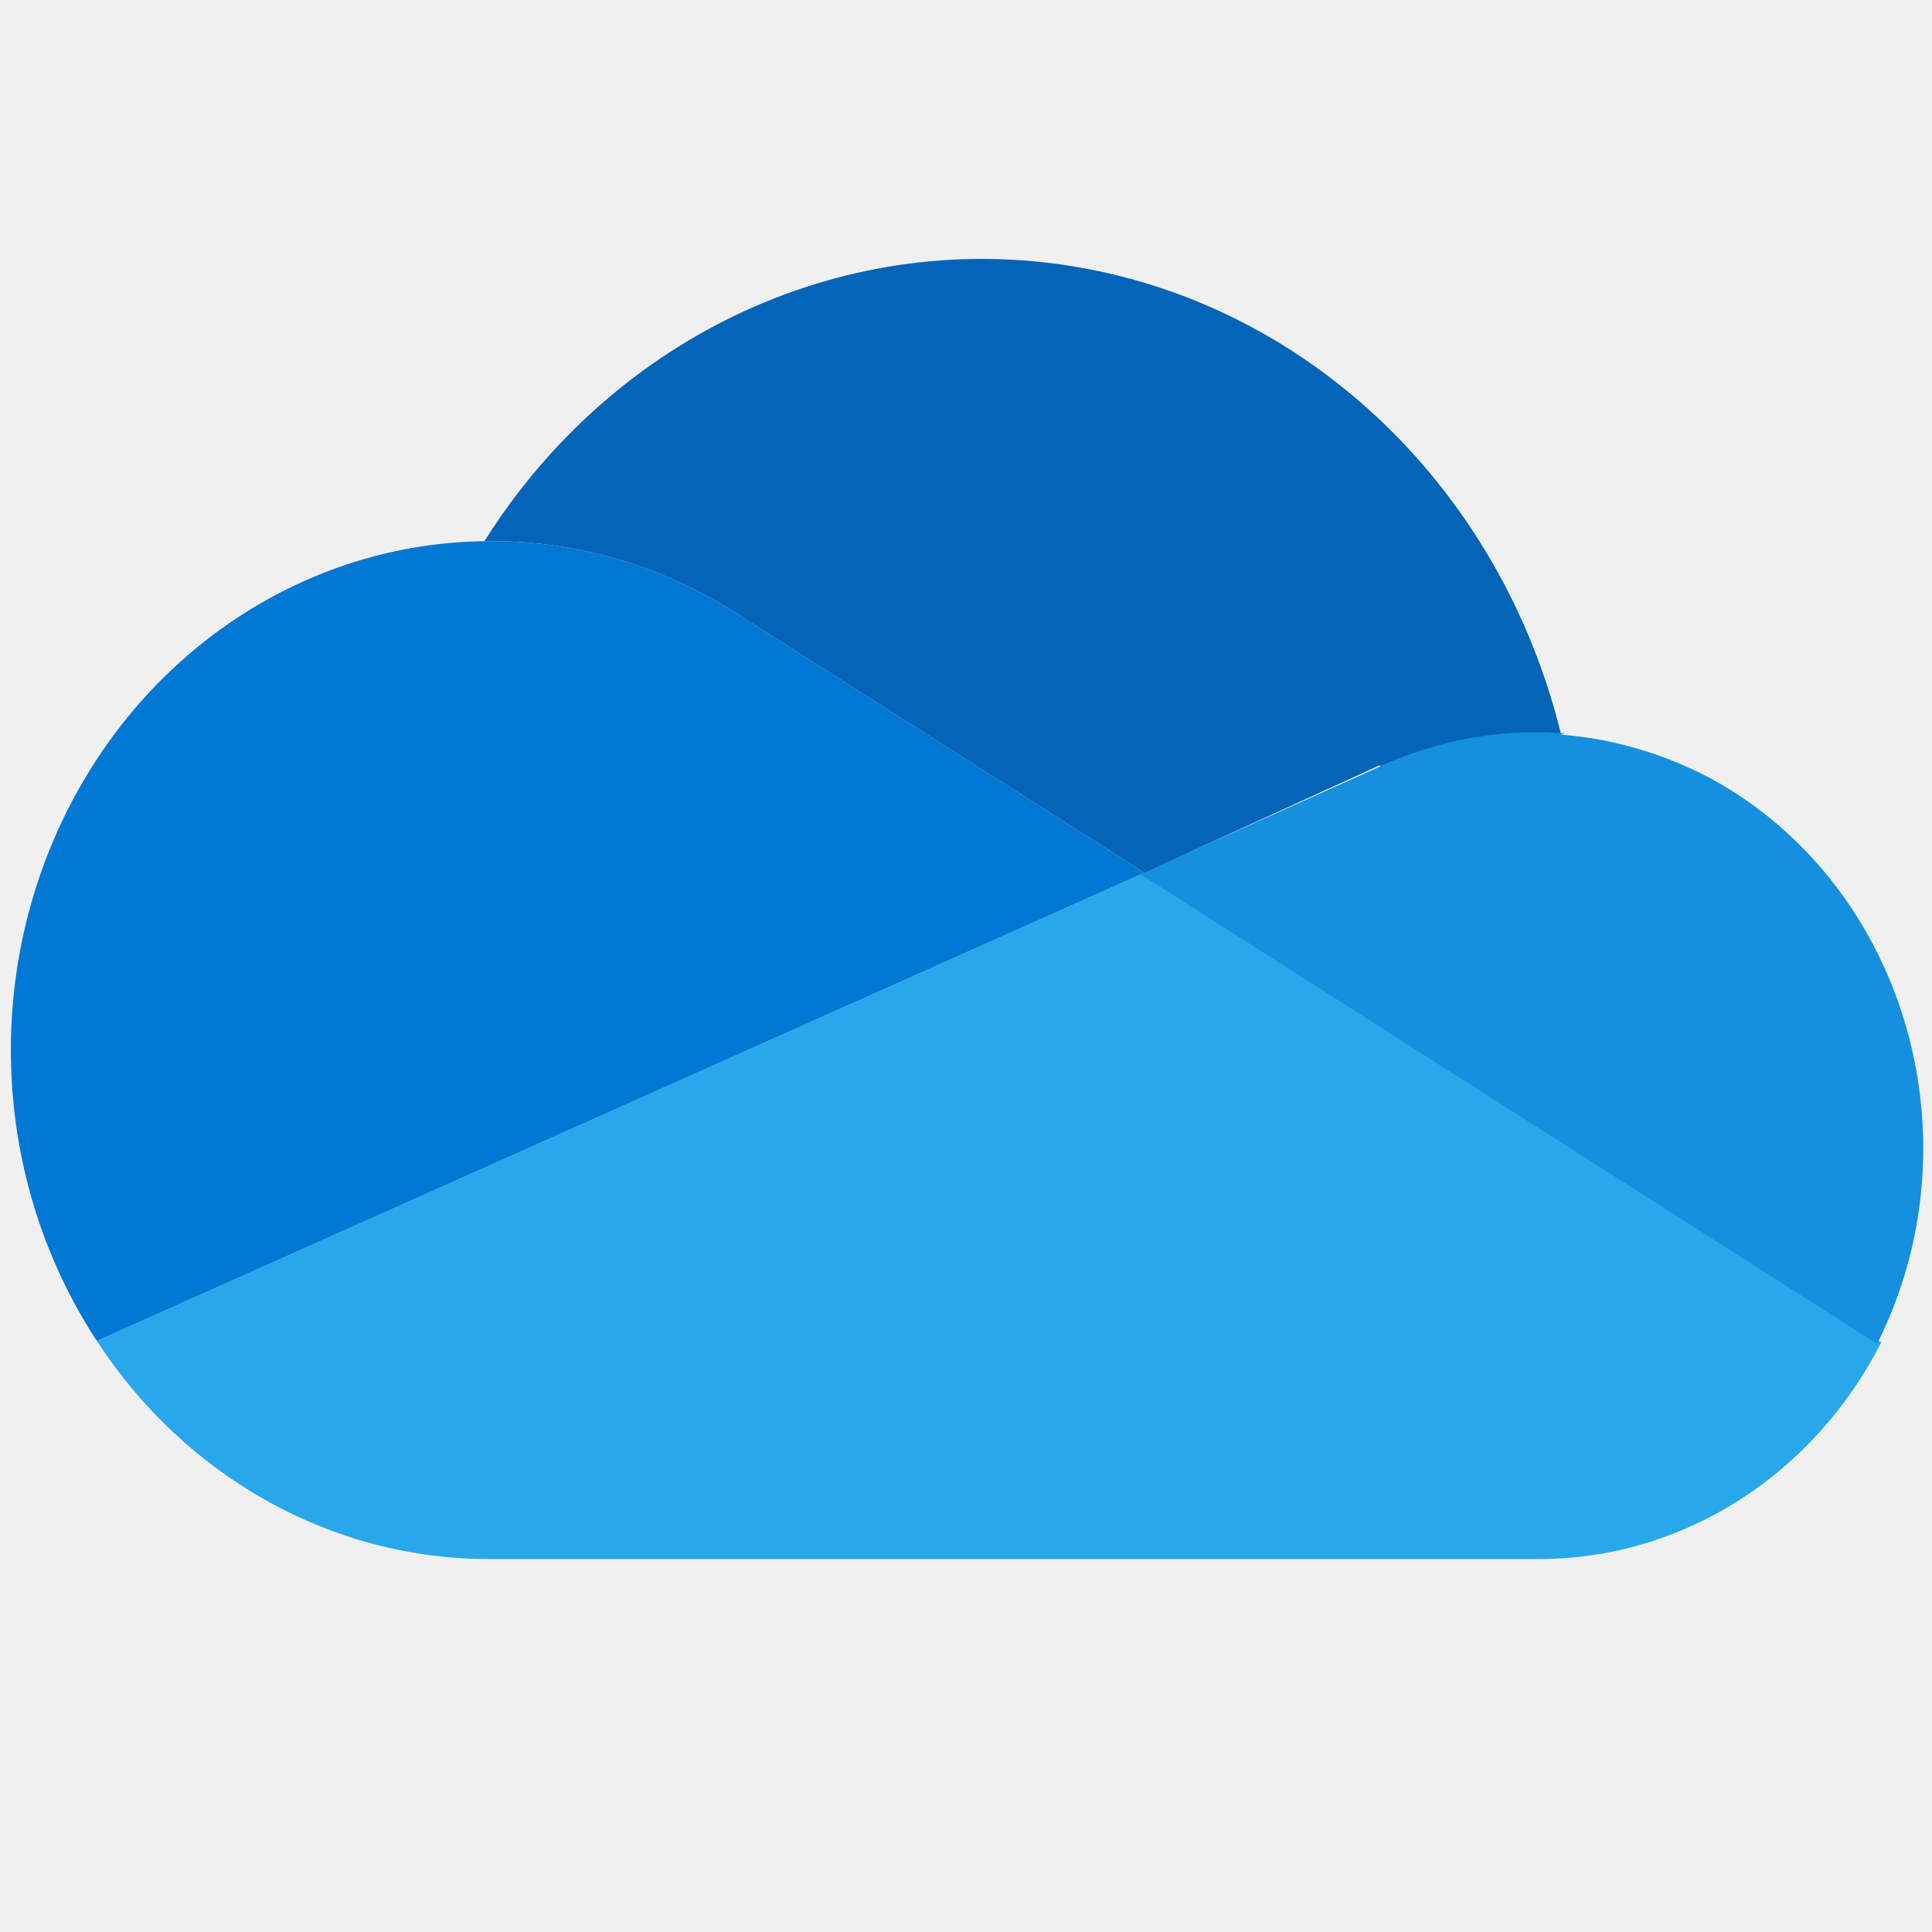
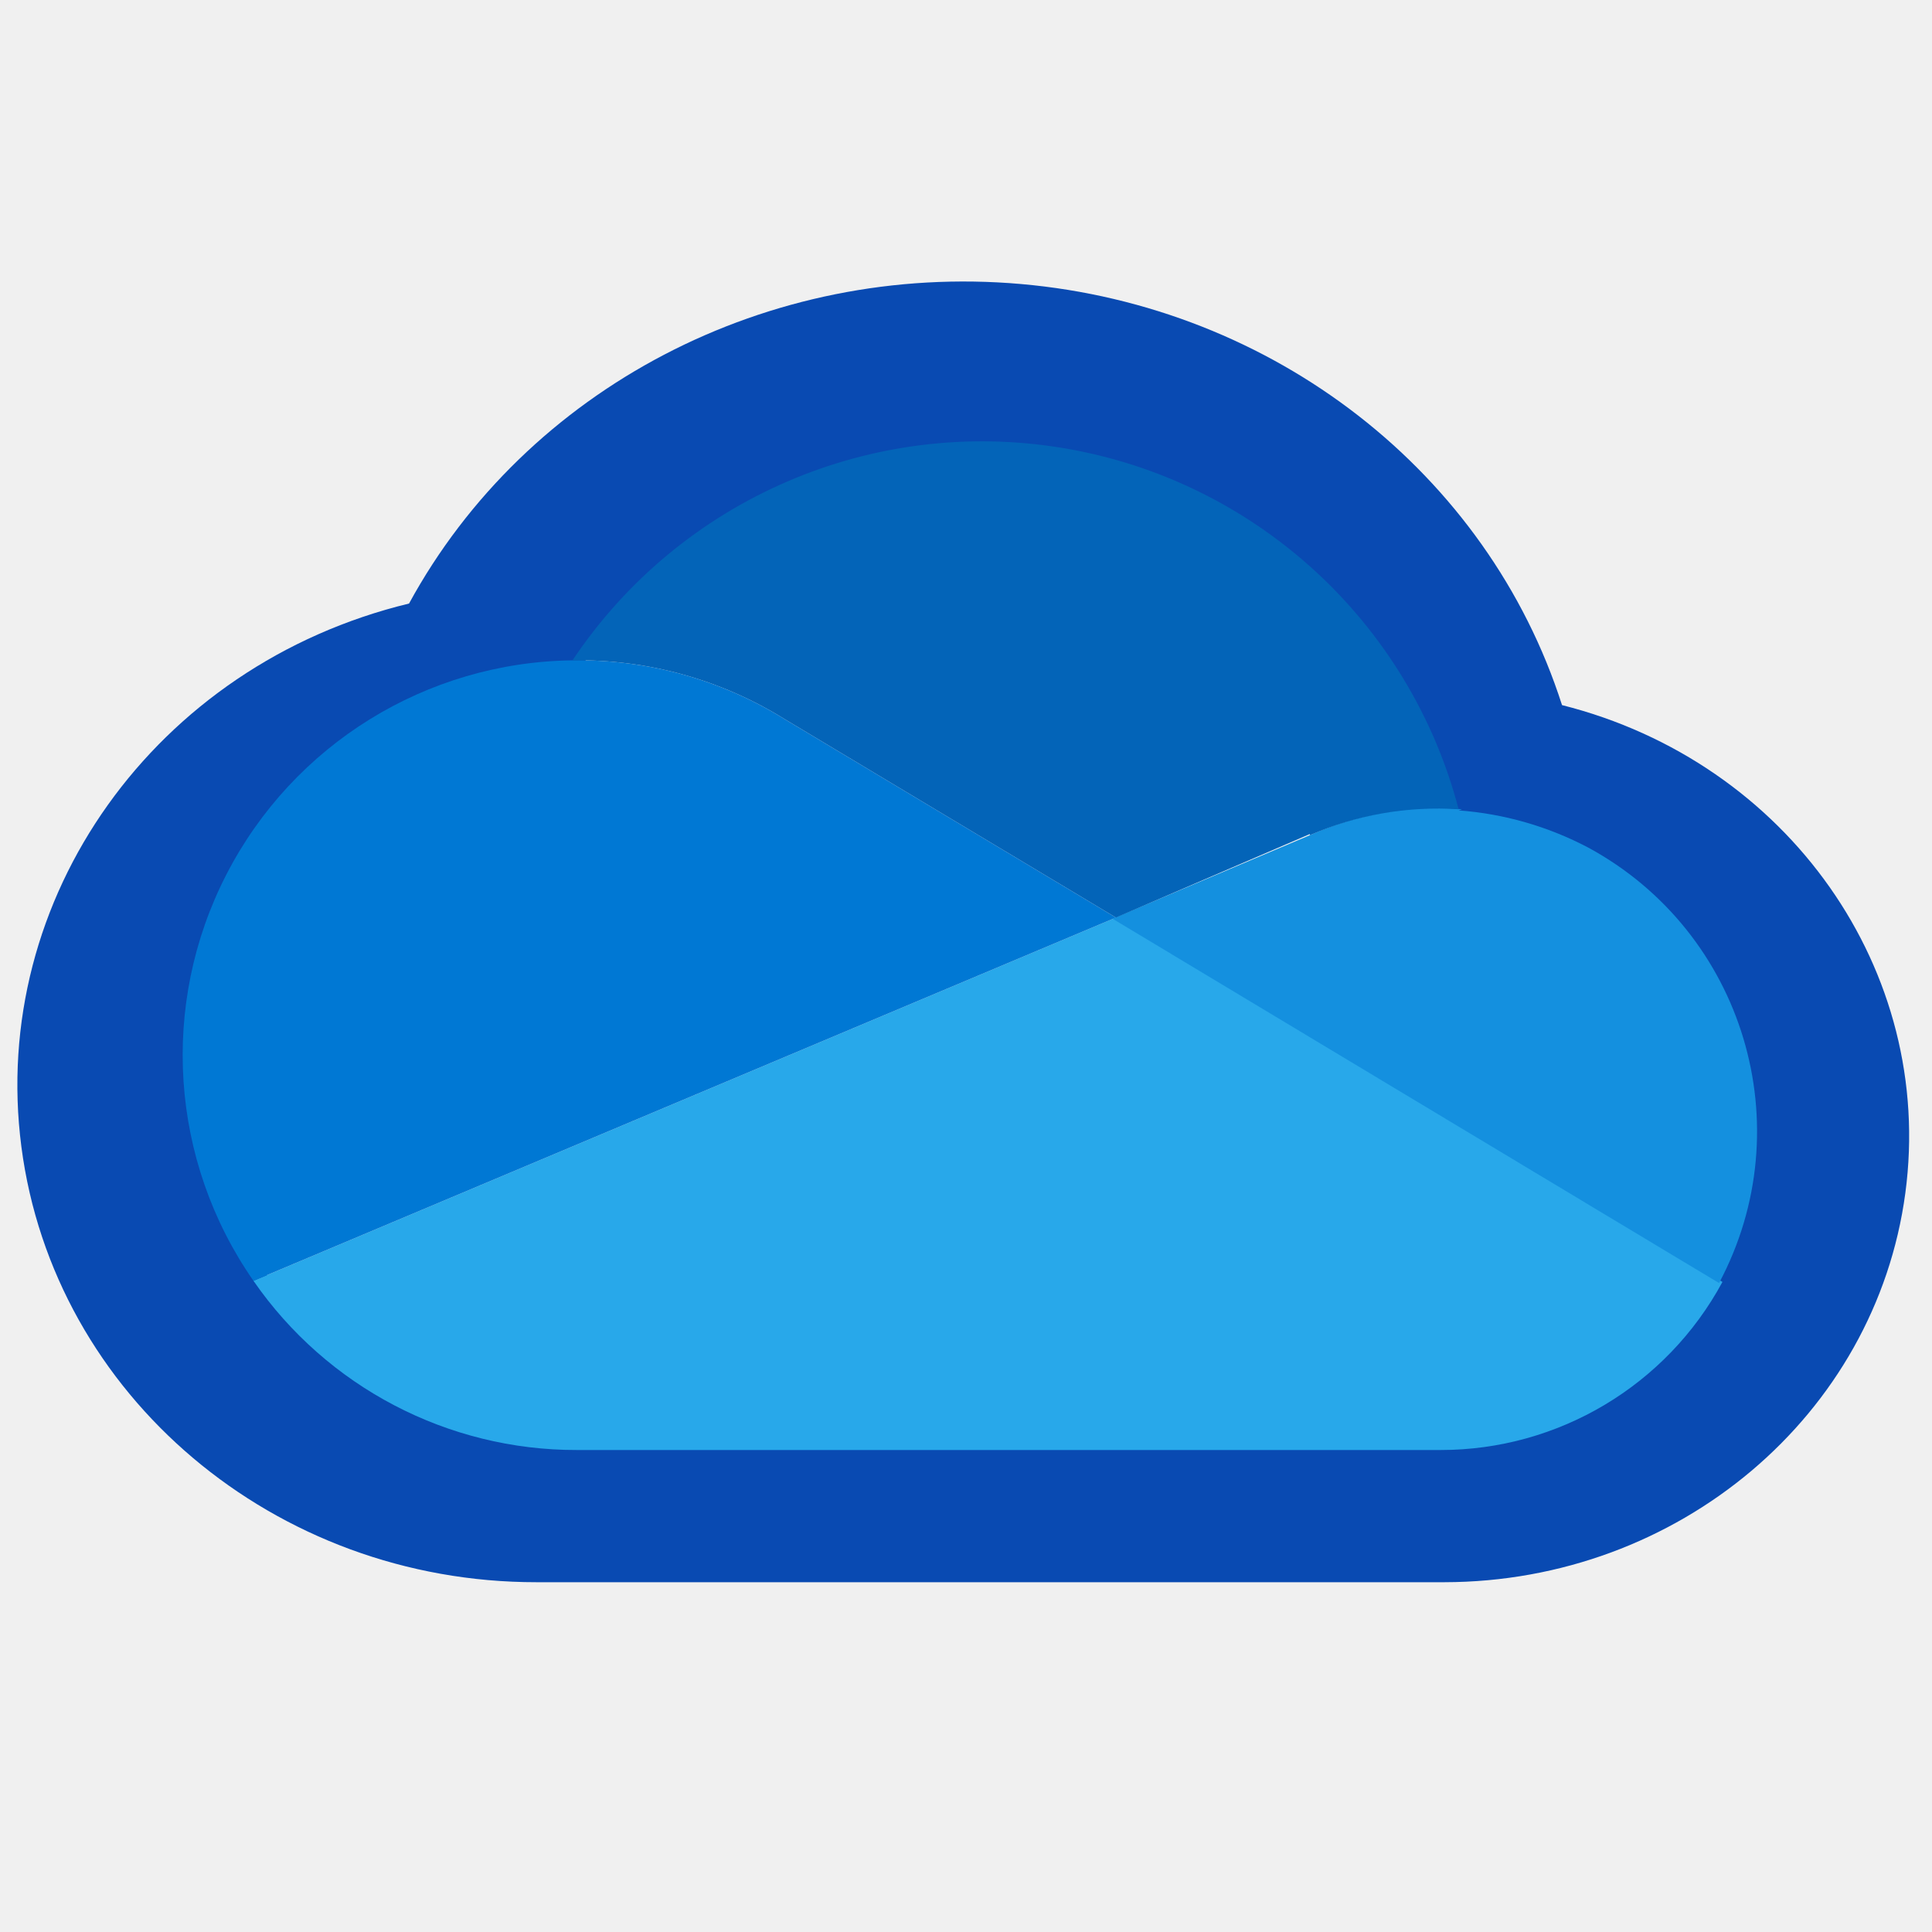
- <svg xmlns="http://www.w3.org/2000/svg" width="80" height="80" viewBox="0 0 80 80" version="1.1" id="svg1" xml:space="preserve">
-   <defs id="defs1" />
-   <g id="layer1">
-     <g id="layer1-5" transform="matrix(0.8968533,0,0,0.9695731,-0.3547041,-0.922966)">
-       <g id="g6" transform="matrix(0.09879092,0,0,0.09702837,-5.438678,-6.983721)" style="display:inline">
-         <path d="M 593.92,465.92 104.32,672 A 222.72,222.72 0 0 0 288,768 h 490.24 a 181.76,181.76 0 0 0 160,-95.36 z" opacity="0.1" p-id="50179" id="path1-0" style="opacity:1;fill:#28a8ea;fill-opacity:1" />
-         <path d="M 593.92,465.92 405.76,353.28 A 221.44,221.44 0 0 0 285.44,320 224,224 0 0 0 104.32,672 Z" opacity="0.4" p-id="50180" id="path2-2" style="opacity:1;fill:#0078d4;fill-opacity:1" />
-         <path d="M 790.4,404.48 A 174.08,174.08 0 0 0 704,419.2 l -112,47.36 344.32,206.72 a 183.04,183.04 0 0 0 -74.24,-247.04 187.52,187.52 0 0 0 -73.6,-21.12 z" opacity="0.3" p-id="50181" id="path3-3" style="opacity:1;fill:#1490df;fill-opacity:1" />
-         <path d="M 704,419.2 A 181.76,181.76 0 0 1 788.48,404.48 279.68,279.68 0 0 0 285.44,320 221.44,221.44 0 0 1 405.76,353.28 L 593.92,465.92 704,418.56 Z" opacity="0.5" p-id="50182" id="path4-7" style="opacity:1;fill:#0364b8;fill-opacity:1" />
-       </g>
-       <g id="g1" transform="matrix(0.08660443,0,0,0.07883823,0.9031282,1.933726)" style="display:none">
-         <path d="m 593.923,465.92 33.92,19.84 -141.44,282.24 h -198.4 a 183.04,183.04 0 0 1 -37.12,-3.84 42.24,42.24 0 0 1 -17.92,0 153.6,153.6 0 0 1 -24.32,-7.68 181.12,181.12 0 0 1 -23.04,-10.24 220.8,220.8 0 0 1 -81.28,-74.24 z" opacity=".1" p-id="42789" id="path1" style="opacity:1;fill:#28a8ea;fill-opacity:1" />
-         <path d="m 593.923,465.92 -188.16,-112.64 a 221.44,221.44 0 0 0 -120.32,-33.28 224,224 0 0 0 -181.12,352 z" opacity=".4" p-id="42790" id="path2" style="opacity:1;fill:#0078d4;fill-opacity:1" />
-         <path d="m 593.923,465.92 55.68,-23.68 -21.76,43.52 z m 366.08,120.32 a 186.24,186.24 0 0 1 -21.76,86.4 l -133.76,-266.88 h 5.12 a 174.08,174.08 0 0 1 31.36,8.32 133.76,133.76 0 0 1 25.6,12.16 140.16,140.16 0 0 1 29.44,21.76 l 12.16,11.52 a 160.64,160.64 0 0 1 20.48,26.24 l 8.32,14.72 a 64,64 0 0 1 4.48,9.6 49.28,49.28 0 0 1 4.48,10.24 76.16,76.16 0 0 0 6.4,20.48 209.28,209.28 0 0 1 4.48,25.6 c 3.2,9.6 3.2,13.44 3.2,19.84 z" opacity=".3" p-id="42791" id="path3" style="opacity:1;fill:#1490df;fill-opacity:1" />
-         <path d="m 775.043,360.96 a 64,64 0 0 0 -89.6,12.8 55.04,55.04 0 0 0 -6.4,10.24 l -29.44,58.88 -55.68,23.68 -188.16,-113.28 a 221.44,221.44 0 0 0 -120.32,-33.28 128,128 0 0 1 16,-21.12 69.76,69.76 0 0 1 8.32,-10.88 l 10.24,-12.8 13.44,-12.16 8.96,-7.04 a 184.32,184.32 0 0 1 22.4,-16.64 c 8.32,-5.76 16.64,-10.24 25.6,-15.36 l 8.96,-3.84 23.68,-10.24 28.8,-8.96 a 247.04,247.04 0 0 1 31.36,-5.76 167.68,167.68 0 0 1 35.84,0 351.36,351.36 0 0 1 44.8,3.2 l 28.8,6.4 19.84,6.4 21.12,8.32 20.48,10.24 19.84,12.16 18.56,13.44 14.72,12.8 a 256,256 0 0 1 67.84,92.8 z" opacity=".5" p-id="42792" id="path4" style="opacity:1;fill:#0364b8;fill-opacity:1" />
-         <path d="m 839.043,347.52 a 343.68,343.68 0 0 0 -588.16,-91.52 289.28,289.28 0 0 0 -250.88,288 284.8,284.8 0 0 0 51.84,164.48 287.36,287.36 0 0 0 236.16,123.52 h 166.4 l 32,-64 h -198.4 a 183.04,183.04 0 0 1 -37.12,-3.84 42.24,42.24 0 0 1 -17.92,0 153.6,153.6 0 0 1 -24.32,-7.68 181.12,181.12 0 0 1 -23.04,-10.24 224,224 0 0 1 -121.6,-202.24 v -23.04 a 207.36,207.36 0 0 1 7.68,-39.68 64,64 0 0 1 7.04,-19.84 209.28,209.28 0 0 1 30.72,-53.12 l 13.44,-16 14.72,-14.72 a 101.76,101.76 0 0 1 15.36,-12.8 l 17.28,-11.52 a 236.8,236.8 0 0 1 71.04,-28.8 l 14.72,-4.48 h 27.52 l 8.96,-11.52 a 33.92,33.92 0 0 1 7.68,-8.96 69.76,69.76 0 0 1 8.32,-10.88 l 11.52,-13.44 13.44,-12.16 8.96,-7.04 a 184.32,184.32 0 0 1 22.4,-16.64 c 8.32,-5.76 16.64,-10.24 25.6,-15.36 l 8.96,-3.84 23.68,-10.24 28.8,-8.96 a 247.04,247.04 0 0 1 31.36,-5.76 167.68,167.68 0 0 1 35.84,0 351.36,351.36 0 0 1 44.8,3.2 l 28.8,6.4 19.84,6.4 21.12,8.32 20.48,10.24 19.84,12.16 a 124.16,124.16 0 0 1 18.56,13.44 l 14.72,12.8 a 266.24,266.24 0 0 1 67.84,94.08 64,64 0 0 1 16.64,20.48 l 11.52,22.4 h 5.12 a 174.08,174.08 0 0 1 31.36,8.32 133.76,133.76 0 0 1 25.6,12.16 118.4,118.4 0 0 1 30.72,22.4 51.84,51.84 0 0 1 12.16,11.52 160.64,160.64 0 0 1 20.48,26.24 64,64 0 0 1 8.32,14.72 64,64 0 0 1 4.48,9.6 49.28,49.28 0 0 1 4.48,10.24 76.16,76.16 0 0 0 6.4,20.48 209.28,209.28 0 0 1 4.48,25.6 v 17.92 a 186.24,186.24 0 0 1 -21.76,86.4 l 32.64,64 a 231.68,231.68 0 0 0 23.68,-35.84 245.76,245.76 0 0 0 -100.48,-333.44 240.64,240.64 0 0 0 -55.04,-21.76 z" p-id="42793" id="path5" style="fill:#094ab2;fill-opacity:1" />
-         <path d="m 736.003,448 -288,576 h 576 z" fill="#fcc112" p-id="42794" id="path6" />
-         <path d="m 704.003,640 h 64 v 192 h -64 z m 0,256 h 64 v 64 h -64 z" p-id="42795" id="path7" />
-       </g>
-       <g id="g2" transform="matrix(0.07561567,0,0,0.06872687,0.8633342,12.05557)" style="display:none">
-         <path d="m 420.571,694.857 a 305.006,305.006 0 0 0 0,36.571 H 329.143 A 209.189,209.189 0 0 1 286.72,727.04 a 48.274,48.274 0 0 1 -20.48,0 175.543,175.543 0 0 1 -27.794,-8.777 A 206.994,206.994 0 0 1 212.114,706.56 252.343,252.343 0 0 1 119.223,621.714 L 489.326,465.92 a 418.377,418.377 0 0 0 -68.754,228.937 z" opacity=".1" p-id="42637" id="path1-7" style="opacity:1;fill:#28a8ea;fill-opacity:1" />
-         <path d="M 609.28,344.503 A 403.749,403.749 0 0 0 489.326,465.92 L 119.223,621.714 A 255.269,255.269 0 0 1 73.143,475.429 V 449.097 A 236.983,236.983 0 0 1 81.92,403.749 73.143,73.143 0 0 1 89.966,381.074 202.606,202.606 0 0 1 125.074,320.366 l 15.36,-18.286 16.823,-16.823 17.554,-14.629 19.749,-13.166 a 270.629,270.629 0 0 1 81.189,-35.84 h 49.737 a 253.074,253.074 0 0 1 137.509,38.034 z" opacity=".4" p-id="42638" id="path2-9" style="opacity:1;fill:#0078d4;fill-opacity:1" />
-         <path d="m 890.88,277.211 a 282.331,282.331 0 0 0 -49.737,0 A 418.377,418.377 0 0 0 609.28,350.354 l -146.286,-87.04 A 247.223,247.223 0 0 0 326.217,221.623 L 334.263,209.92 a 38.766,38.766 0 0 1 8.777,-10.24 79.726,79.726 0 0 1 9.509,-12.434 l 13.166,-19.017 15.36,-13.897 10.24,-5.851 a 210.651,210.651 0 0 1 25.6,-19.017 C 426.423,122.88 435.931,117.76 446.171,111.909 l 10.24,-4.389 27.063,-11.703 32.914,-10.24 a 282.331,282.331 0 0 1 35.84,-10.24 191.634,191.634 0 0 1 40.96,0 401.554,401.554 0 0 1 51.2,3.657 l 32.914,7.314 22.674,7.314 24.137,9.509 23.406,11.703 22.674,13.897 a 141.897,141.897 0 0 1 21.211,15.36 L 808.229,158.72 A 304.274,304.274 0 0 1 885.76,266.24 Z" opacity=".5" p-id="42639" id="path3-2" style="opacity:1;fill:#0364b8;fill-opacity:1" />
-         <path d="M 958.903,250.88 A 392.777,392.777 0 0 0 286.72,148.48 330.606,330.606 0 0 0 0,475.429 325.486,325.486 0 0 0 59.246,660.48 328.411,328.411 0 0 0 329.143,806.766 h 109.714 a 307.2,307.2 0 0 1 -13.166,-73.143 h -96.549 a 209.189,209.189 0 0 1 -42.423,-4.389 48.274,48.274 0 0 1 -20.48,0 175.543,175.543 0 0 1 -27.794,-8.777 A 206.994,206.994 0 0 1 212.114,708.754 256,256 0 0 1 73.143,475.429 V 449.097 A 236.983,236.983 0 0 1 81.92,403.749 73.143,73.143 0 0 1 89.966,381.074 239.177,239.177 0 0 1 125.074,320.366 l 15.36,-18.286 16.823,-16.823 17.554,-14.629 19.749,-13.166 a 270.629,270.629 0 0 1 81.189,-35.84 h 49.006 l 8.777,-10.971 a 38.766,38.766 0 0 1 8.777,-10.24 79.726,79.726 0 0 1 9.509,-12.434 l 13.897,-19.749 15.36,-13.897 10.24,-5.851 a 210.651,210.651 0 0 1 25.6,-19.017 C 426.423,122.88 435.931,117.76 446.171,111.909 l 10.24,-4.389 27.063,-11.703 32.914,-10.24 a 282.331,282.331 0 0 1 35.84,-10.24 191.634,191.634 0 0 1 40.96,0 401.554,401.554 0 0 1 51.2,3.657 l 32.914,7.314 22.674,7.314 24.137,9.509 23.406,11.703 22.674,13.897 a 141.897,141.897 0 0 1 21.211,15.36 L 808.229,158.72 A 304.274,304.274 0 0 1 885.76,266.24 l 5.12,10.971 A 423.497,423.497 0 0 1 1143.223,404.48 281.6,281.6 0 0 0 958.903,250.88 Z" p-id="42640" id="path4-0" style="fill:#094ab2;fill-opacity:1" />
-         <path d="m 1051.889,810.312 -25.433,-83.257 a 17.519,17.445 0 0 0 -21.831,-11.575 l -83.556,25.325 a 17.301,17.227 0 0 0 -10.37,8.532 l 39.295,20.923 A 141.735,141.134 0 0 1 691.084,713.088 h -65.492 a 206.681,205.805 0 0 0 381.707,87.387 l 43.334,23.042 a 17.737,17.662 0 0 0 1.255,-13.26 z m -425.532,-230.749 25.433,83.257 c 2.893,9.184 12.607,14.347 21.831,11.575 l 83.611,-25.325 a 17.192,17.119 0 0 0 10.315,-8.478 l -39.295,-20.869 a 141.735,141.134 0 0 1 258.91,57.062 h 65.492 A 206.79,205.913 0 0 0 846.9,491.197 206.189,205.316 0 0 0 671,589.345 l -43.388,-23.042 a 18.119,18.043 0 0 0 -1.255,13.26 z M 838.986,369.084 c 180.593,0 327.458,146.297 327.458,326.07 0,179.828 -146.919,326.071 -327.458,326.071 -180.593,0 -327.458,-146.297 -327.458,-326.071 0,-179.773 146.919,-326.07 327.458,-326.07 z" fill="#589ef7" p-id="65533" id="path1-35" style="fill:#094ab2;fill-opacity:1;stroke-width:0.638" />
-       </g>
-       <g id="g3" transform="matrix(0.07547133,0,0,0.06846404,0.7978423,12.26966)" style="display:none">
-         <g id="g1-2" transform="matrix(0.6842818,0,0,0.6829268,490.7152,344.1084)">
-           <path d="M 955.733,512 C 955.733,757.077 757.077,955.733 512,955.733 266.923,955.733 68.267,757.077 68.267,512 68.267,266.923 266.923,68.267 512,68.267 757.077,68.267 955.733,266.923 955.733,512 Z" fill="#11aa66" p-id="4849" id="path2-6" />
-           <path d="M 512,102.4 C 285.798,102.4 102.4,285.798 102.4,512 102.4,738.202 285.798,921.6 512,921.6 738.202,921.6 921.6,738.202 921.6,512 921.6,285.798 738.202,102.4 512,102.4 Z M 34.133,512 C 34.133,248.081 248.081,34.133 512,34.133 775.919,34.133 989.867,248.081 989.867,512 989.867,775.919 775.919,989.867 512,989.867 248.081,989.867 34.133,775.919 34.133,512 Z" fill="#11aa66" p-id="4850" id="path3-7" />
-           <path d="m 787.115,339.285 a 51.2,51.2 0 0 1 0,72.363 l -307.2,307.2 a 51.2,51.2 0 0 1 -72.363,0 L 236.885,548.181 A 51.2,51.2 0 0 1 309.248,475.819 L 443.733,610.236 714.752,339.217 a 51.2,51.2 0 0 1 72.363,0 z" fill="#ffffff" p-id="4851" id="path4-5" />
-         </g>
-       </g>
-       <g id="g4" transform="matrix(0.07507077,0,0,0.06769928,1.237877,12.89469)" style="display:none">
-         <path d="m 841.143,694.857 m -329.143,0 a 329.143,329.143 0 1 0 658.286,0 329.143,329.143 0 1 0 -658.286,0 z" fill="#d72329" p-id="42641" id="path5-6" />
-         <path d="M 658.286,658.286 H 1024 v 73.143 H 658.286 Z" fill="#ffffff" p-id="42642" id="path6-1" />
-       </g>
-     </g>
+ <svg xmlns="http://www.w3.org/2000/svg" t="1778400833678" class="icon" viewBox="0 0 80 80" version="1.1" p-id="1774" width="80" height="80" id="svg3" xml:space="preserve">
+   <defs id="defs3" />
+   <path d="M 39.907,18.917 A 18.327,17.557 0 0 0 23.037,29.606 l -0.827,1.87 -2.091,0.304 a 13.903,13.318 0 0 0 2.101,26.475 H 59.805 A 11.688,11.197 0 0 0 61.163,35.938 L 58.413,35.634 57.878,33.037 A 18.327,17.557 0 0 0 39.907,18.917 Z m -22.97,6.075 a 25.913,24.824 0 0 1 47.743,4.205 19.274,18.463 0 0 1 -4.87,36.319 H 22.219 a 21.478,20.576 0 0 1 -5.282,-40.525 z" p-id="1775" id="path1" style="fill:#094ab2;fill-opacity:1;stroke-width:0.076" />
+   <g id="g5" transform="matrix(0.07294207,0,0,0.07298751,2.885659,3.98769)">
+     <path d="M 593.92,465.92 104.32,672 A 222.72,222.72 0 0 0 288,768 h 490.24 a 181.76,181.76 0 0 0 160,-95.36 z" opacity="0.1" p-id="1625" id="path1-6" style="opacity:1;fill:#28a8ea;fill-opacity:1" />
+     <path d="M 593.92,465.92 405.76,353.28 A 221.44,221.44 0 0 0 285.44,320 224,224 0 0 0 104.32,672 Z" opacity="0.4" p-id="1626" id="path2-7" style="opacity:1;fill:#0078d4;fill-opacity:1" />
+     <path d="M 790.4,404.48 A 174.08,174.08 0 0 0 704,419.2 l -112,47.36 344.32,206.72 a 183.04,183.04 0 0 0 -74.24,-247.04 187.52,187.52 0 0 0 -73.6,-21.12 z" opacity="0.3" p-id="1627" id="path3-5" style="opacity:1;fill:#1490df;fill-opacity:1" />
+     <path d="M 704,419.2 A 181.76,181.76 0 0 1 788.48,404.48 279.68,279.68 0 0 0 285.44,320 221.44,221.44 0 0 1 405.76,353.28 L 593.92,465.92 704,418.56 Z" opacity="0.5" p-id="1628" id="path4-3" style="opacity:1;fill:#0364b8;fill-opacity:1" />
  </g>
</svg>
